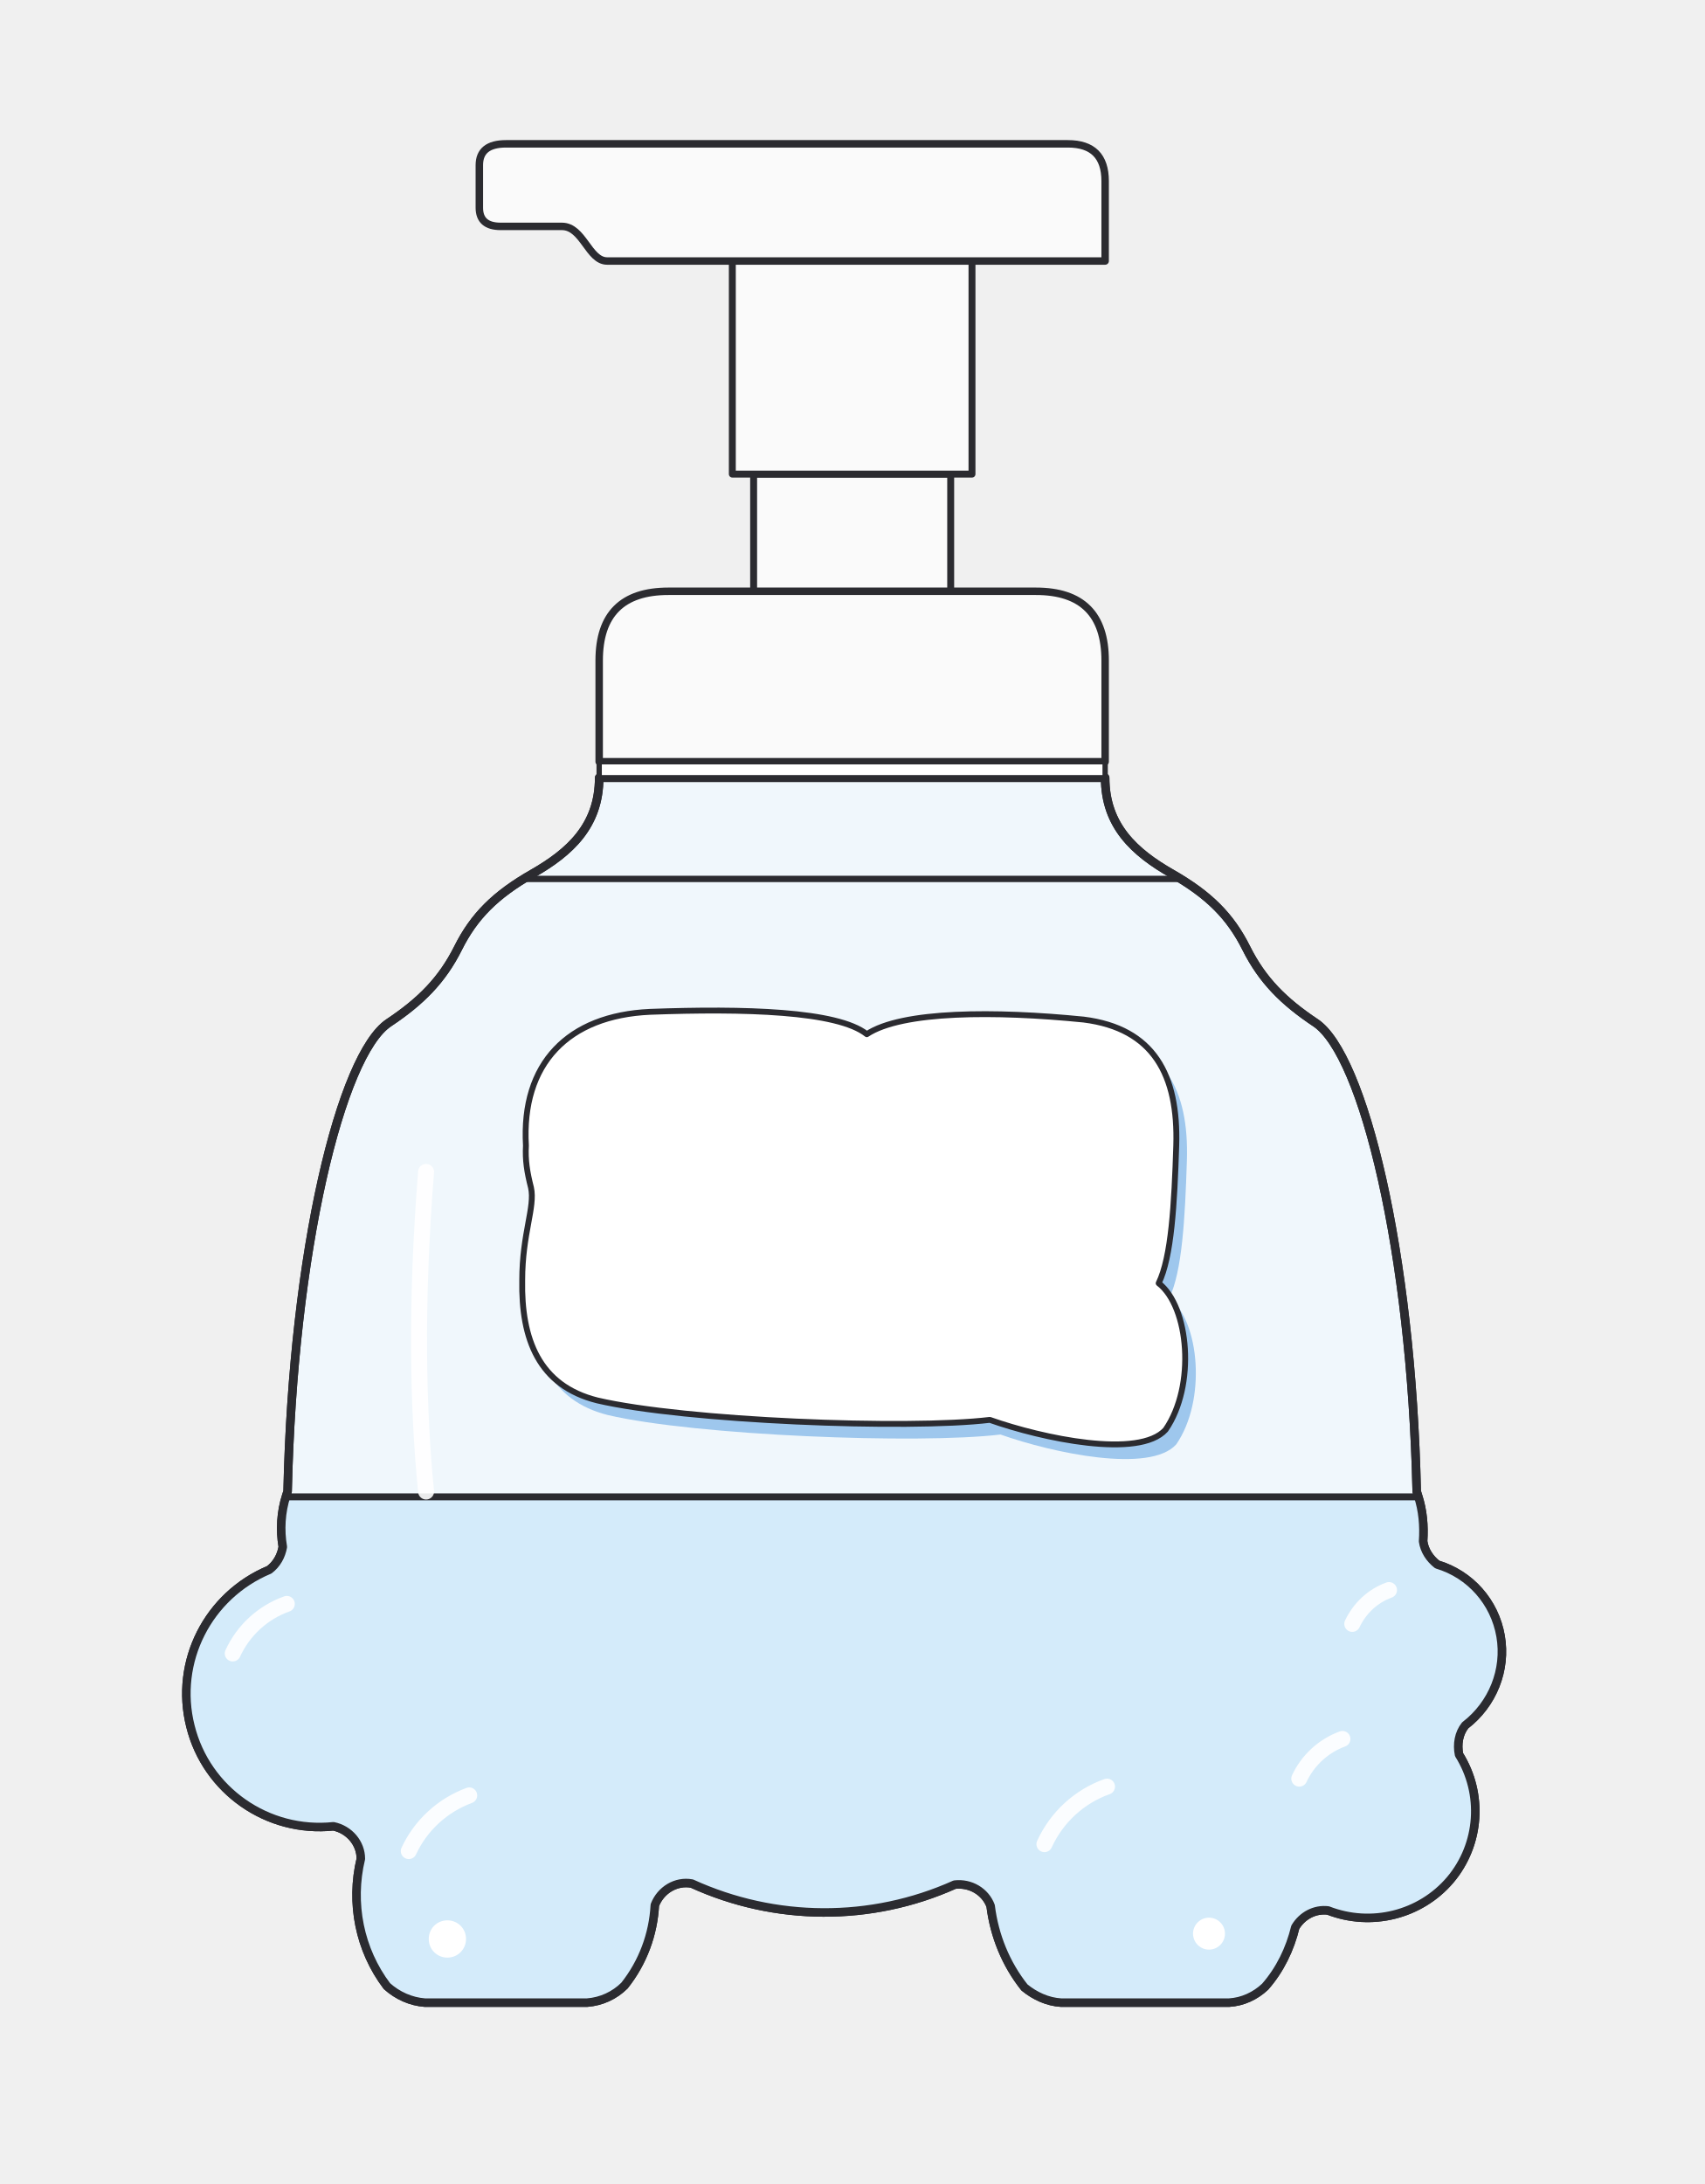
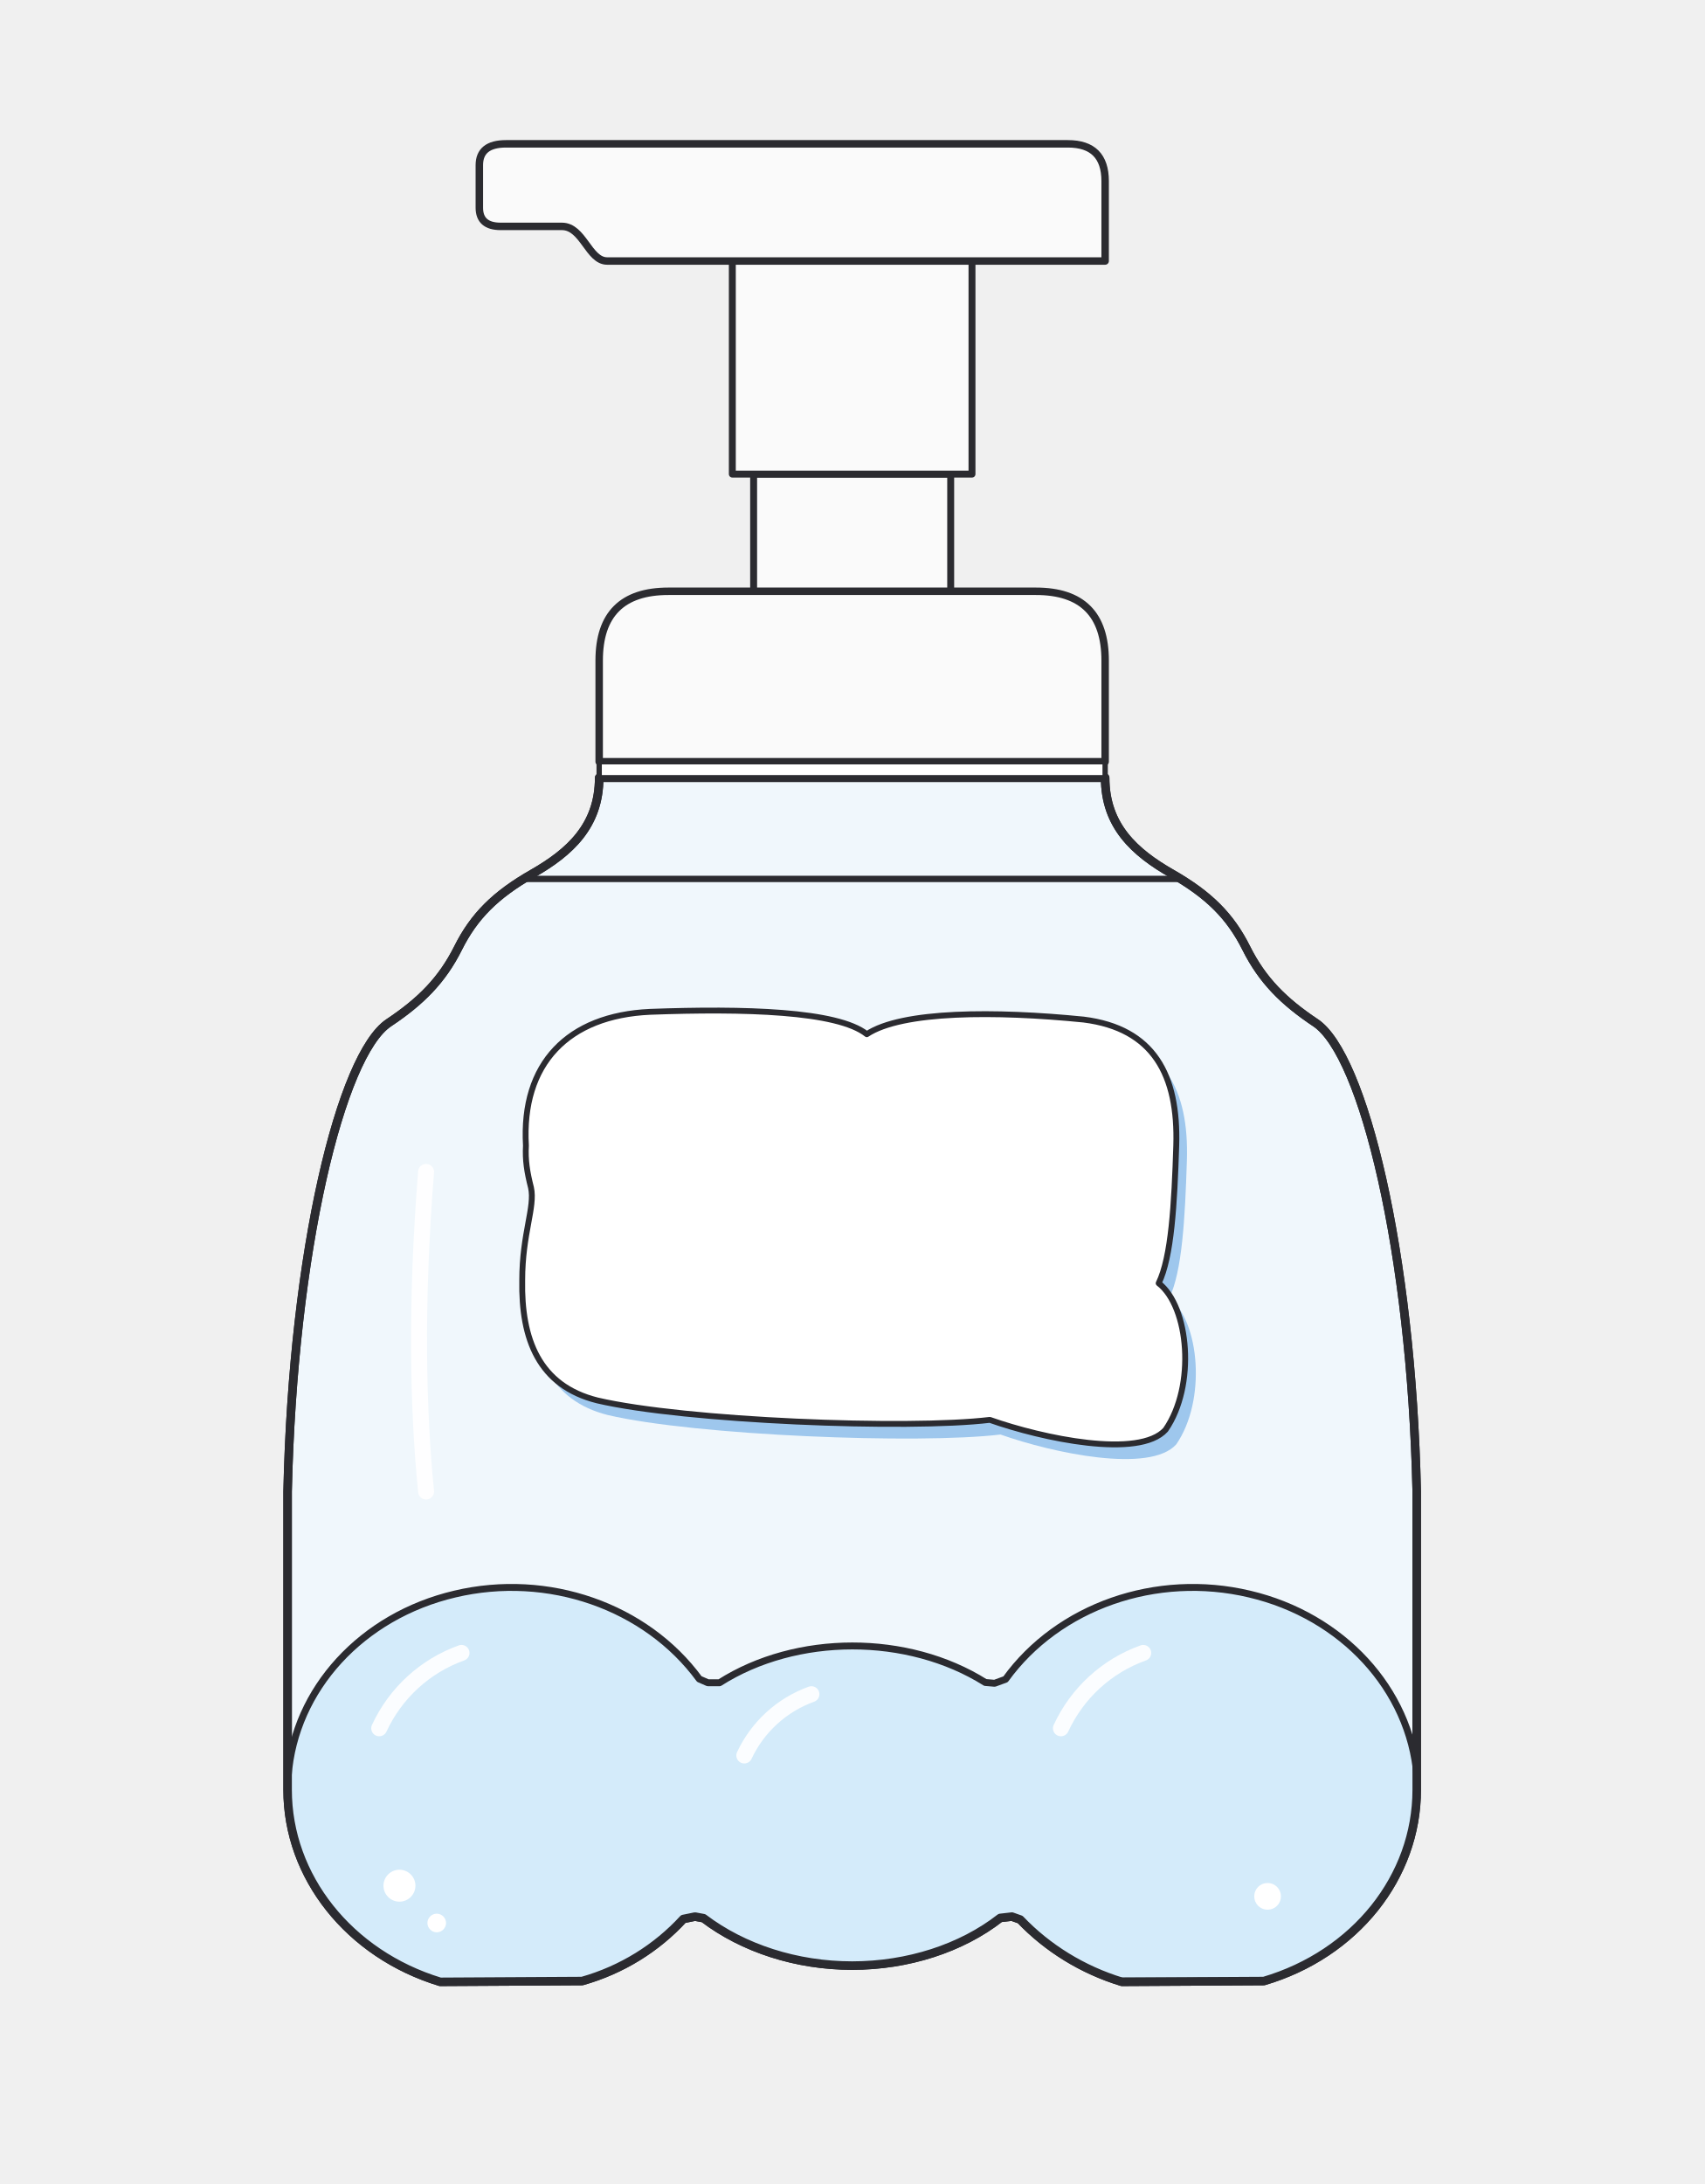
<svg xmlns="http://www.w3.org/2000/svg" width="640" height="820" viewBox="0 0 640 820">
  <defs>
    <clipPath id="clip-body">
-       <path d="M225 292 C225 310 214 320 200 328 C186 336 178 344 172 356 C166 368 158 376 146 384 C128 396 110 470 108 560 L107.5 561.5 C105.5 567.7 105.1 574.4 106.2 580.8 C105.6 584.2 103.9 587.3 101.1 589.4 C78.1 599.0 65.4 623.9 71.5 648.1 C77.5 672.3 100.5 688.3 125.2 685.7 C131.1 686.9 135.5 692.0 135.5 697.9 C131.5 714.5 135.0 732.1 145.3 745.7 C149.3 749.3 154.3 751.5 159.5 751.9 L220.5 751.9 C225.8 751.5 230.8 749.2 234.5 745.5 C241.4 736.8 245.3 726.3 245.9 715.3 C248.1 709.6 253.9 706.1 259.8 707.2 C291.1 721.5 327.1 721.7 358.5 707.6 C364.4 706.9 370.0 710.2 372.0 715.6 C373.4 726.8 377.7 737.4 384.7 746.2 C388.6 749.4 393.4 751.6 398.4 751.9 L461.6 751.9 C466.6 751.6 471.4 749.4 475.1 745.9 C480.7 739.5 484.4 731.8 486.4 723.6 C489.0 719.2 493.8 716.7 498.7 717.3 C514.9 723.6 533.4 719.0 544.6 705.8 C555.8 692.5 557.1 673.5 547.9 658.8 C547.1 654.9 547.8 650.8 550.2 647.8 C560.5 639.9 565.7 627.0 563.5 614.3 C561.3 601.5 552.1 591.1 539.7 587.4 C536.9 585.2 534.9 582.2 534.4 578.7 C534.8 572.9 534.3 567.1 532.5 561.6 L532 560 C530 470 512 396 494 384 C482 376 474 368 468 356 C462 344 454 336 440 328 C426 320 415 310 415 292 Z" />
+       <path d="M225 292 C225 310 214 320 200 328 C186 336 178 344 172 356 C166 368 158 376 146 384 C128 396 110 470 108 560 L108.0 672.0 C108.0 704.6 131.1 733.7 165.3 744.1 L218.6 743.8 C233.5 739.6 246.6 731.4 256.6 720.5 L261.0 719.6 L264.2 720.2 C279.1 731.5 299.1 738.0 320.0 738.0 C340.9 738.0 361.0 731.5 375.6 720.1 L380.0 719.6 L383.1 720.7 C393.3 731.4 406.5 739.6 421.3 744.1 L474.6 743.8 C508.9 733.7 532.0 704.7 532.0 672.0 L532 560 C530 470 512 396 494 384 C482 376 474 368 468 356 C462 344 454 336 440 328 C426 320 415 310 415 292 Z" />
    </clipPath>
  </defs>
-   <path id="body" d="M225 292 C225 310 214 320 200 328 C186 336 178 344 172 356 C166 368 158 376 146 384 C128 396 110 470 108 560 L107.5 561.5 C105.5 567.7 105.1 574.4 106.2 580.8 C105.6 584.2 103.9 587.3 101.1 589.4 C78.1 599.0 65.4 623.9 71.5 648.1 C77.5 672.3 100.5 688.3 125.2 685.7 C131.1 686.9 135.5 692.0 135.5 697.9 C131.5 714.5 135.0 732.1 145.3 745.7 C149.3 749.3 154.3 751.5 159.5 751.9 L220.5 751.9 C225.8 751.5 230.8 749.2 234.5 745.5 C241.4 736.8 245.3 726.3 245.9 715.3 C248.1 709.6 253.9 706.1 259.8 707.2 C291.1 721.5 327.1 721.7 358.5 707.6 C364.4 706.9 370.0 710.2 372.0 715.6 C373.4 726.8 377.7 737.4 384.7 746.2 C388.6 749.4 393.4 751.6 398.4 751.9 L461.6 751.9 C466.6 751.6 471.4 749.4 475.1 745.9 C480.7 739.5 484.4 731.8 486.4 723.6 C489.0 719.2 493.8 716.7 498.7 717.3 C514.9 723.6 533.4 719.0 544.6 705.8 C555.8 692.5 557.1 673.5 547.9 658.8 C547.1 654.9 547.8 650.8 550.2 647.8 C560.5 639.9 565.7 627.0 563.5 614.3 C561.3 601.5 552.1 591.1 539.7 587.4 C536.9 585.2 534.9 582.2 534.4 578.7 C534.8 572.9 534.3 567.1 532.5 561.6 L532 560 C530 470 512 396 494 384 C482 376 474 368 468 356 C462 344 454 336 440 328 C426 320 415 310 415 292 Z" fill="#f0f7fc" stroke="#2b2b30" stroke-width="3.2" stroke-linejoin="round" stroke-linecap="round" />
-   <path id="foam_tint" d="M50 562 L590 562 L590 790 L50 790 Z" fill="#d4ebfa" clip-path="url(#clip-body)" />
-   <path id="mid_parting_line" d="M50 562 L590 562" fill="none" stroke="#2b2b30" stroke-width="2.6" stroke-linejoin="round" stroke-linecap="round" clip-path="url(#clip-body)" />
+   <path id="body" d="M225 292 C225 310 214 320 200 328 C186 336 178 344 172 356 C166 368 158 376 146 384 C128 396 110 470 108 560 L108.0 672.0 C108.0 704.6 131.1 733.7 165.3 744.1 L218.6 743.8 C233.5 739.6 246.6 731.4 256.6 720.5 L261.0 719.6 L264.2 720.2 C279.1 731.5 299.1 738.0 320.0 738.0 C340.9 738.0 361.0 731.5 375.6 720.1 L380.0 719.6 L383.1 720.7 C393.3 731.4 406.5 739.6 421.3 744.1 L474.6 743.8 C508.9 733.7 532.0 704.7 532.0 672.0 L532 560 C530 470 512 396 494 384 C482 376 474 368 468 356 C462 344 454 336 440 328 C426 320 415 310 415 292 Z" fill="#f0f7fc" stroke="#2b2b30" stroke-width="3.2" stroke-linejoin="round" stroke-linecap="round" />
+   <path id="foam_tint" d="M532.1 666.8 C529.4 634.2 504.1 606.7 469.2 598.5 C434.2 590.2 397.4 603.1 377.6 630.5 L373.5 632.0 L370.0 631.7 C340.9 613.4 299.1 613.4 270.2 631.8 L265.8 631.8 L262.6 630.4 C242.6 603.1 205.8 590.2 170.8 598.5 C135.9 606.7 110.6 634.2 108.2 666.9 L105.4 670.3 L101.5 671.9 L74.5 672.3 L68.7 674.6 L64.1 678.6 L61.1 683.9 L60.0 690.0 L60.3 729.1 L62.3 734.9 L66.2 739.6 L71.5 742.8 L77.6 744.0 L565.1 743.7 L570.9 741.7 L575.6 737.8 L578.8 732.5 L580.0 726.4 L579.7 687.0 L577.7 681.2 L573.8 676.4 L568.5 673.2 L562.5 672.0 L537.4 671.7 L533.7 669.5 L532.1 666.8 Z" fill="#d4ebfa" stroke="#2b2b30" stroke-width="2.6" stroke-linejoin="round" stroke-linecap="round" clip-path="url(#clip-body)" />
  <path id="highlight" d="M160 440 C156 490 157 530 160 560" fill="none" stroke="#ffffff" stroke-width="6" stroke-linecap="round" opacity="0.9" />
  <path id="shoulder_parting_line" d="M90 330 L550 330" fill="none" stroke="#2b2b30" stroke-width="2.4" stroke-linejoin="round" stroke-linecap="round" clip-path="url(#clip-body)" />
  <path id="label_shadow" d="M201.5 435.6 C199.7 404.8 217.3 386.8 248.1 385.4 C283.3 384.1 318.5 385.0 329.5 393.8 C342.7 385.0 377.9 385.0 410.9 388.3 C437.3 391.6 446.5 409.2 445.7 435.6 C445.0 457.6 443.9 477.4 439.1 487.3 C450.5 496.1 453.1 525.8 441.7 542.3 C431.8 553.3 395.5 545.6 375.7 538.6 C344.9 542.3 261.3 539.0 228.3 531.3 C206.3 525.8 199.7 508.2 200.1 486.2 C200.1 468.6 205.0 458.7 203.4 451.4 C201.9 445.5 201.2 441.1 201.5 435.6 Z" fill="#9ec7ed" />
  <path id="label" d="M197.5 430.1 C195.7 399.3 213.3 381.3 244.1 379.9 C279.3 378.6 314.5 379.5 325.5 388.3 C338.7 379.5 373.9 379.5 406.9 382.8 C433.3 386.1 442.5 403.7 441.7 430.1 C441.0 452.1 439.9 471.9 435.1 481.8 C446.5 490.6 449.1 520.3 437.7 536.8 C427.8 547.8 391.5 540.1 371.7 533.1 C340.9 536.8 257.3 533.5 224.3 525.8 C202.3 520.3 195.7 502.7 196.1 480.7 C196.1 463.1 201.0 453.2 199.4 445.9 C197.9 440.0 197.2 435.6 197.5 430.1 Z" fill="#ffffff" stroke="#2b2b30" stroke-width="2.2" stroke-linejoin="round" stroke-linecap="round" />
-   <path id="body_outline" d="M225 292 C225 310 214 320 200 328 C186 336 178 344 172 356 C166 368 158 376 146 384 C128 396 110 470 108 560 L107.5 561.5 C105.5 567.7 105.1 574.4 106.2 580.8 C105.6 584.2 103.9 587.3 101.1 589.4 C78.1 599.0 65.4 623.9 71.5 648.1 C77.5 672.3 100.5 688.3 125.2 685.7 C131.1 686.9 135.5 692.0 135.5 697.9 C131.5 714.5 135.0 732.1 145.3 745.7 C149.3 749.3 154.3 751.5 159.5 751.9 L220.5 751.9 C225.8 751.5 230.8 749.2 234.5 745.5 C241.4 736.8 245.3 726.3 245.9 715.3 C248.1 709.6 253.9 706.1 259.8 707.2 C291.1 721.5 327.1 721.7 358.5 707.6 C364.4 706.9 370.0 710.2 372.0 715.6 C373.4 726.8 377.7 737.4 384.7 746.2 C388.6 749.4 393.4 751.6 398.4 751.9 L461.6 751.9 C466.6 751.6 471.4 749.4 475.1 745.9 C480.7 739.5 484.4 731.8 486.4 723.6 C489.0 719.2 493.8 716.7 498.7 717.3 C514.9 723.6 533.4 719.0 544.6 705.8 C555.8 692.5 557.1 673.5 547.9 658.8 C547.1 654.9 547.8 650.8 550.2 647.8 C560.5 639.9 565.7 627.0 563.5 614.3 C561.3 601.5 552.1 591.1 539.7 587.4 C536.9 585.2 534.9 582.2 534.4 578.7 C534.8 572.9 534.3 567.1 532.5 561.6 L532 560 C530 470 512 396 494 384 C482 376 474 368 468 356 C462 344 454 336 440 328 C426 320 415 310 415 292 Z" fill="none" stroke="#2b2b30" stroke-width="3.2" stroke-linejoin="round" stroke-linecap="round" />
-   <path id="foam_highlight" d="M87.4 620.8 C91.4 612.1 98.7 605.4 107.7 602.2 M153.5 695.0 C158.0 685.3 166.2 677.8 176.2 674.1 M392.2 692.4 C396.8 682.3 405.3 674.5 415.7 670.8 M487.9 667.8 C491.1 660.9 497.0 655.5 504.1 652.9 M507.8 609.7 C510.6 603.8 515.5 599.2 521.6 597.0" fill="none" stroke="#ffffff" stroke-width="6" stroke-linecap="round" opacity="0.9" />
-   <path id="foam_bubbles" d="M175 728 C175 731.9 171.9 735 168 735 C164.1 735 161 731.9 161 728 C161 724.1 164.1 721 168 721 C171.9 721 175 724.1 175 728 Z M460 726 C460 729.3 457.3 732 454 732 C450.7 732 448 729.3 448 726 C448 722.7 450.7 720 454 720 C457.3 720 460 722.7 460 726 Z" fill="#ffffff" />
+   <path id="body_outline" d="M225 292 C225 310 214 320 200 328 C186 336 178 344 172 356 C166 368 158 376 146 384 C128 396 110 470 108 560 L108.0 672.0 C108.0 704.6 131.1 733.7 165.3 744.1 L218.6 743.8 C233.5 739.6 246.6 731.4 256.6 720.5 L261.0 719.6 L264.2 720.2 C279.1 731.5 299.1 738.0 320.0 738.0 C340.9 738.0 361.0 731.5 375.6 720.1 L380.0 719.6 L383.1 720.7 C393.3 731.4 406.5 739.6 421.3 744.1 L474.6 743.8 C508.9 733.7 532.0 704.7 532.0 672.0 L532 560 C530 470 512 396 494 384 C482 376 474 368 468 356 C462 344 454 336 440 328 C426 320 415 310 415 292 Z" fill="none" stroke="#2b2b30" stroke-width="3.2" stroke-linejoin="round" stroke-linecap="round" />
+   <path id="foam_highlight" d="M142.4 648.9 C148.5 635.7 159.6 625.5 173.3 620.6 M279.5 659.1 C284.5 648.4 293.6 640.1 304.7 636.1 M398.4 648.9 C404.5 635.7 415.6 625.5 429.3 620.6" fill="none" stroke="#ffffff" stroke-width="6" stroke-linecap="round" opacity="0.9" />
+   <path id="foam_bubbles" d="M156 708 C156 711.3 153.3 714 150 714 C146.7 714 144 711.3 144 708 C144 704.7 146.7 702 150 702 C153.3 702 156 704.7 156 708 Z M167.5 722 C167.5 723.9 165.9 725.5 164 725.5 C162.1 725.5 160.5 723.9 160.5 722 C160.5 720.1 162.1 718.5 164 718.5 C165.9 718.5 167.5 720.1 167.5 722 Z M481 712 C481 714.8 478.8 717 476 717 C473.2 717 471 714.8 471 712 C471 709.2 473.2 707 476 707 C478.8 707 481 709.2 481 712 Z" fill="#ffffff" />
  <path id="stem_lower" d="M283 178 L357 178 L357 224 L283 224 Z" fill="#fafafa" stroke="#2b2b30" stroke-width="2.6" stroke-linejoin="round" stroke-linecap="round" />
  <path id="stem_upper" d="M275 98 L365 98 L365 178 L275 178 Z" fill="#fafafa" stroke="#2b2b30" stroke-width="2.6" stroke-linejoin="round" stroke-linecap="round" />
  <path id="cap" d="M225 286 L225 248 Q225 222 251 222 L389 222 Q415 222 415 248 L415 286 Z" fill="#fafafa" stroke="#2b2b30" stroke-width="2.8" stroke-linejoin="round" stroke-linecap="round" />
  <path id="cap_ring" d="M225 286 L415 286 L415 292 L225 292 Z" fill="#ffffff" stroke="#2b2b30" stroke-width="2.0" stroke-linejoin="round" stroke-linecap="round" />
  <path id="pump_head" d="M190 54 L401 54 Q415 54 415 68 L415 98 L228 98 C221 98 219 85 211 85 L188 85 Q180 85 180 78 L180 62 Q180 54 190 54 Z" fill="#fafafa" stroke="#2b2b30" stroke-width="2.8" stroke-linejoin="round" stroke-linecap="round" />
</svg>
